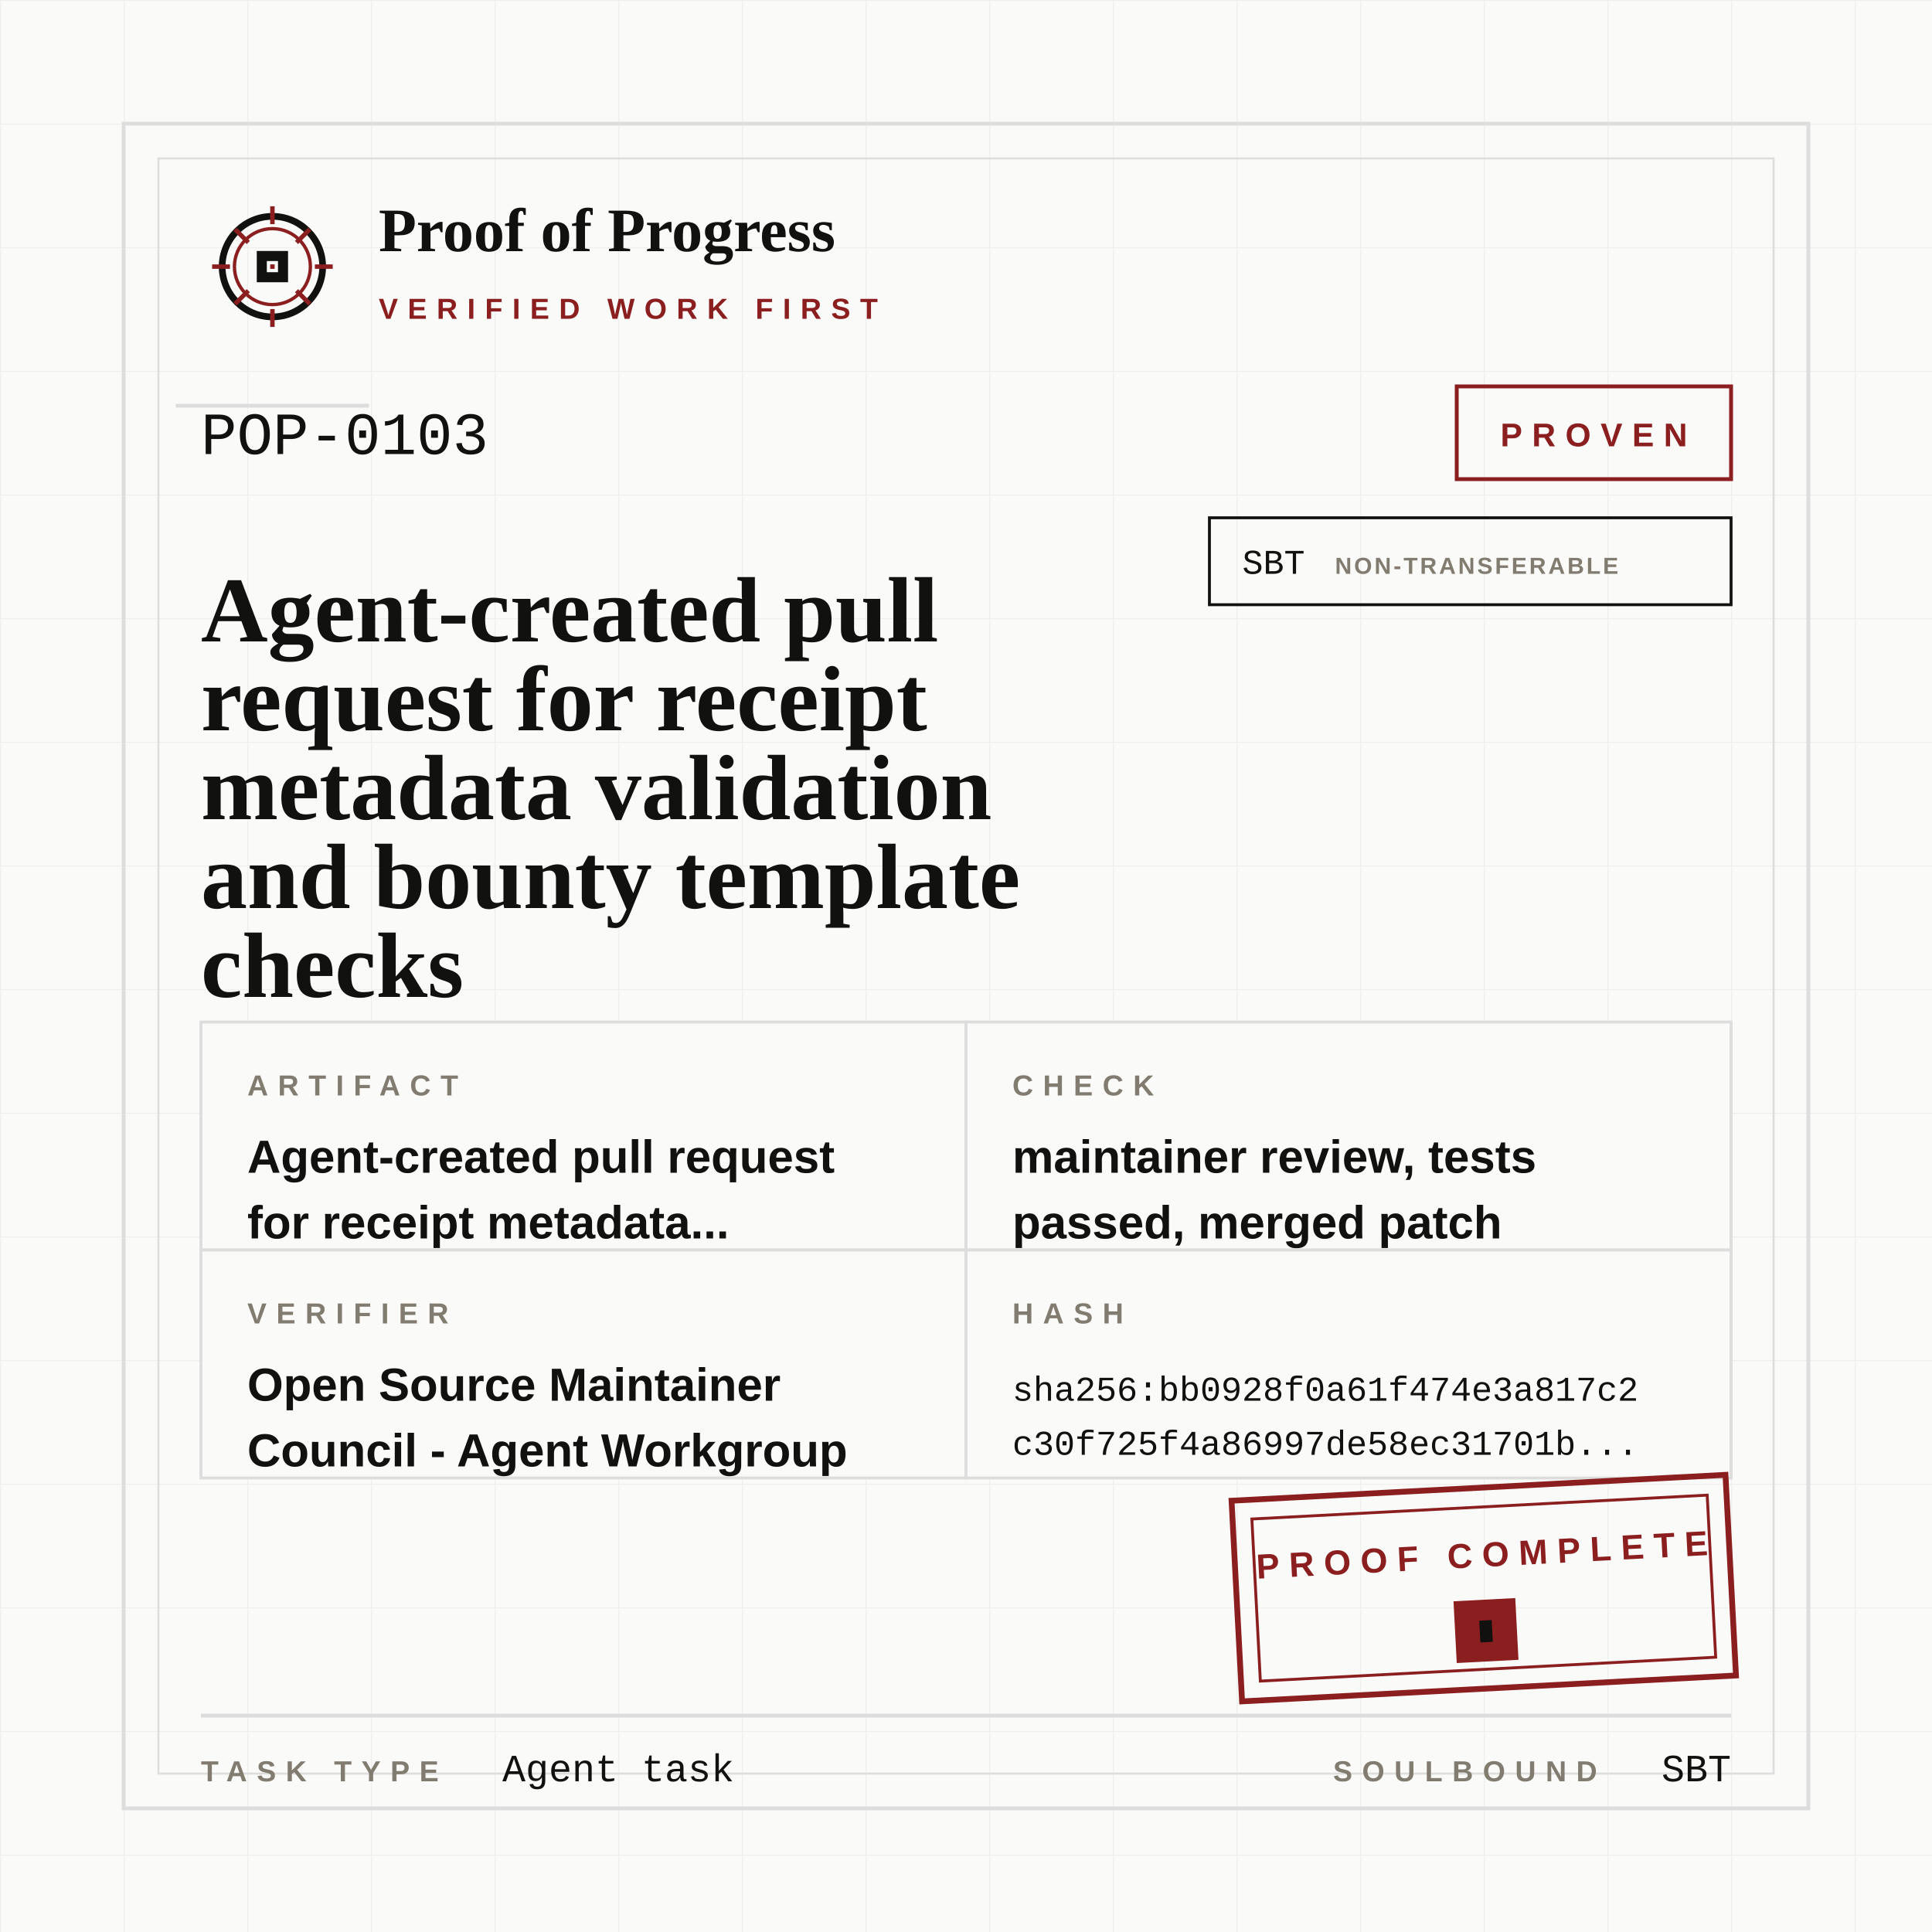
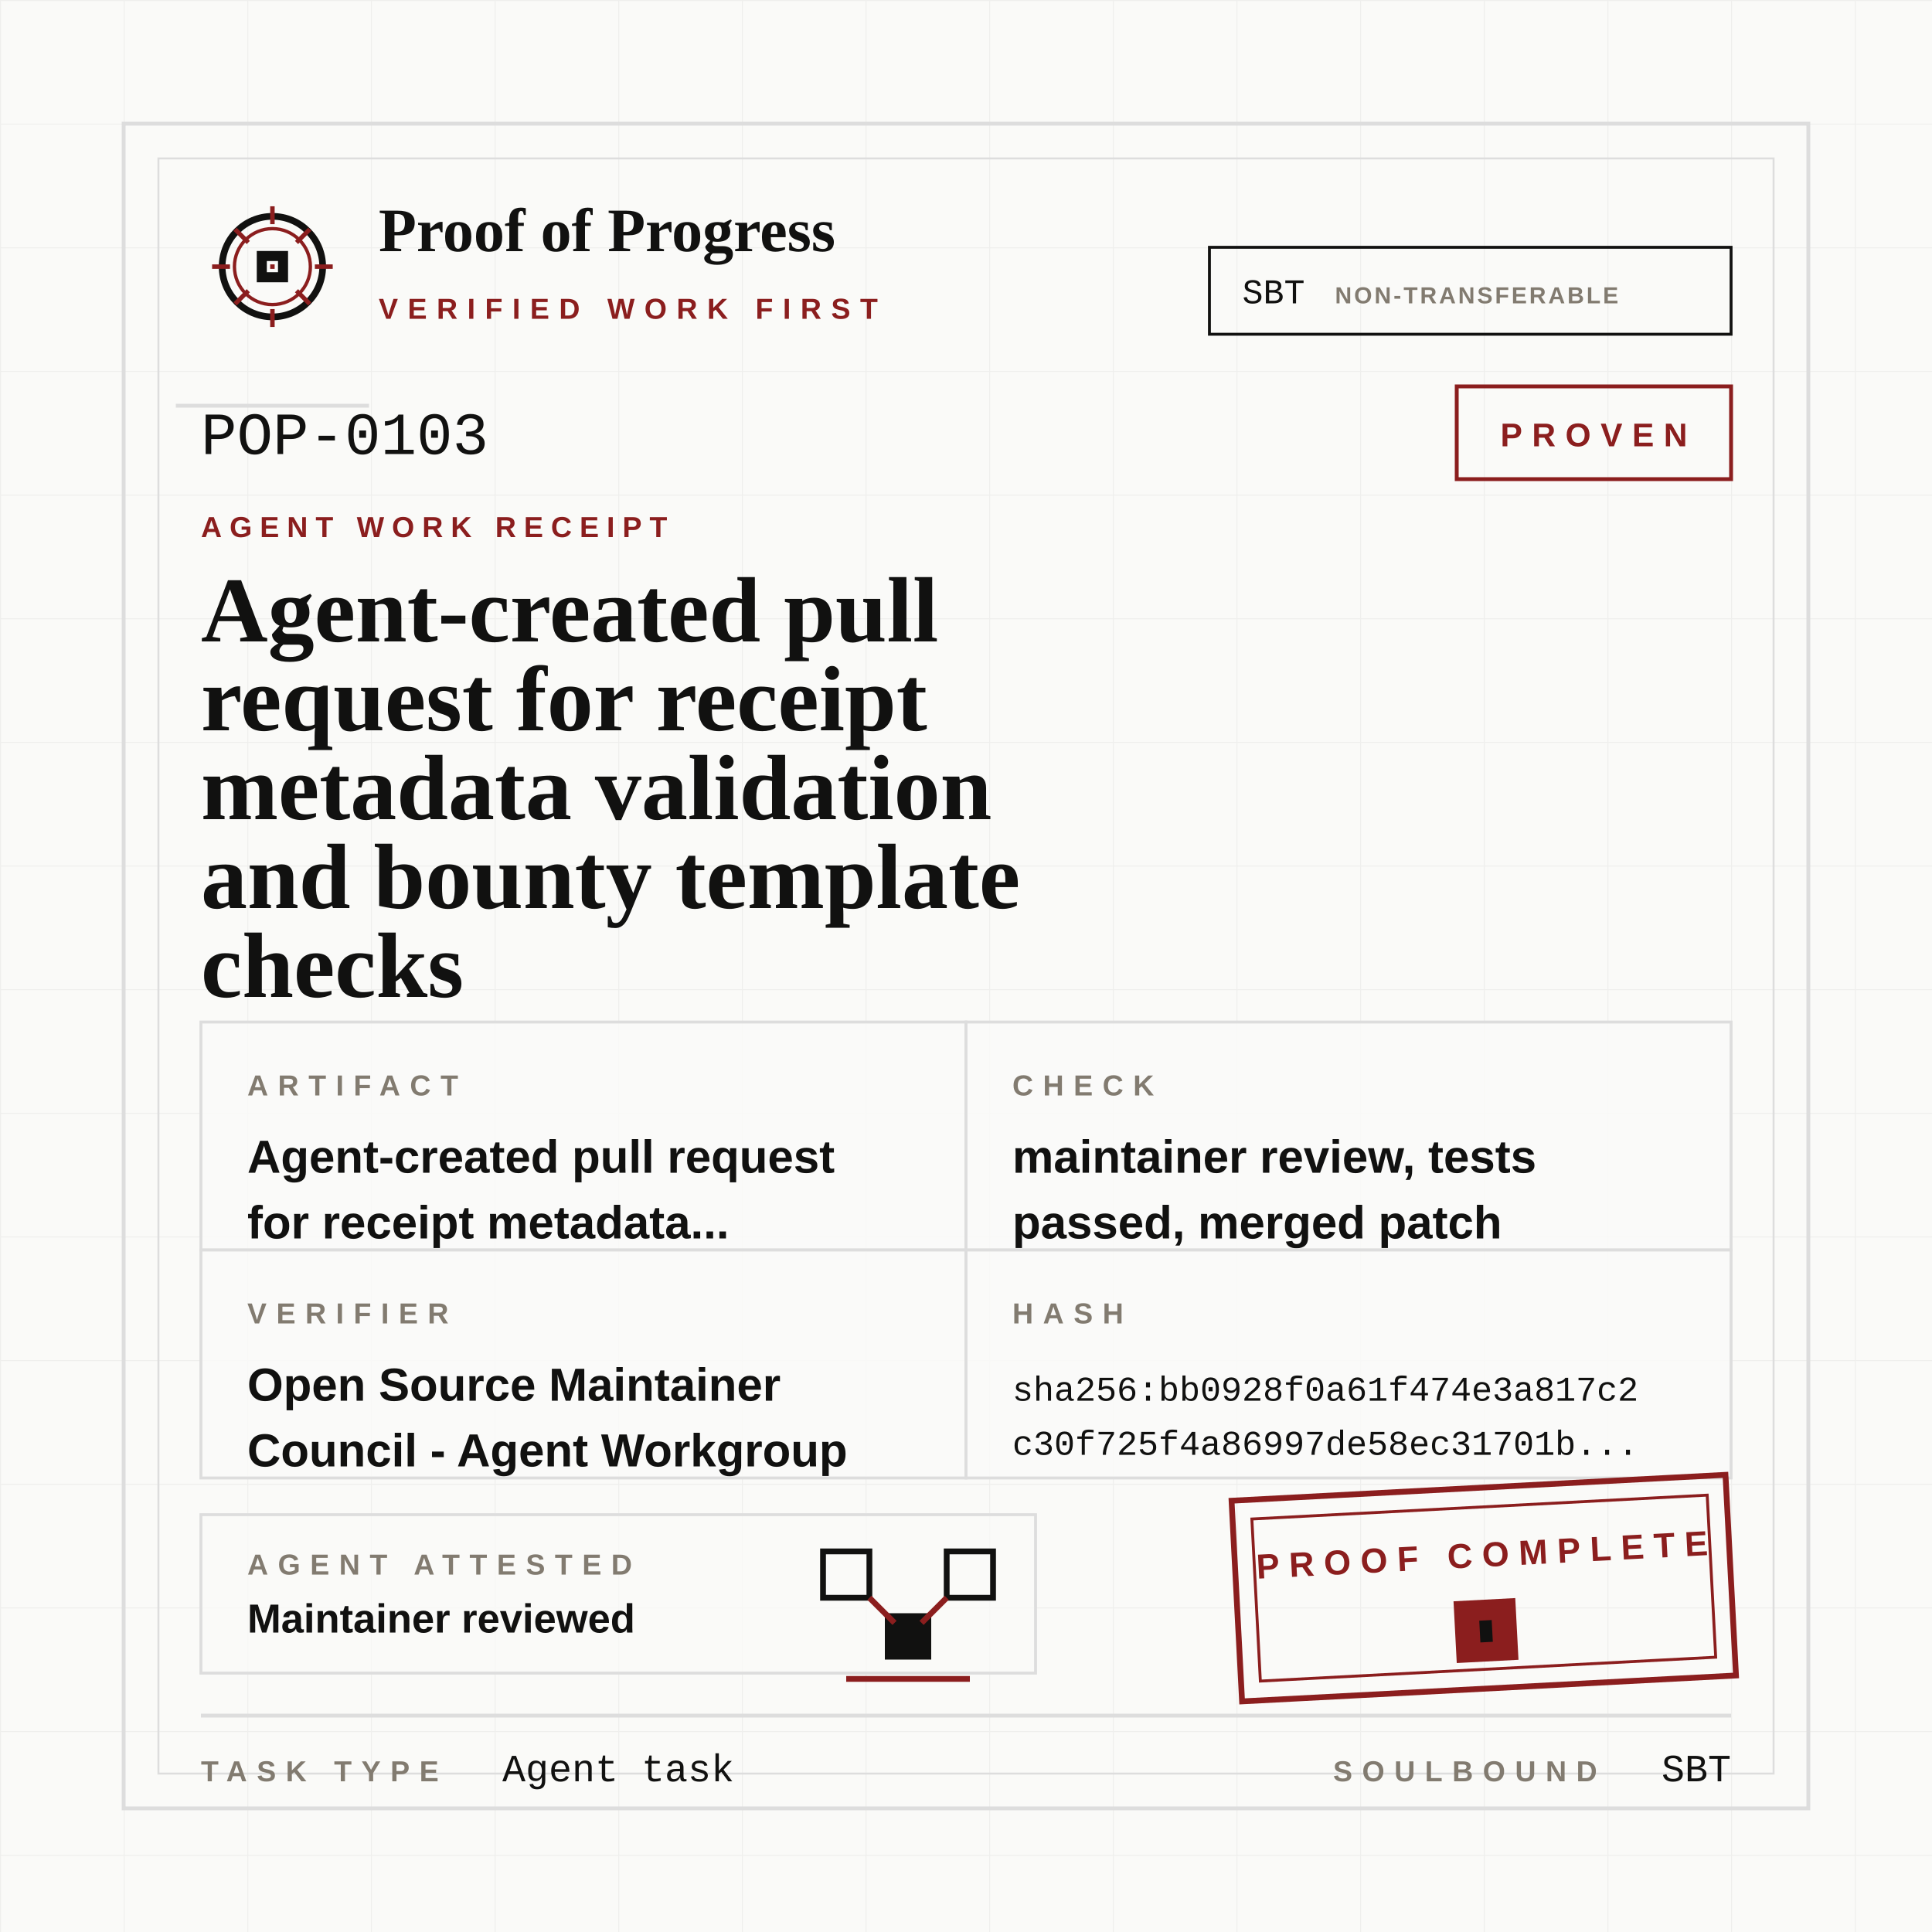
<svg xmlns="http://www.w3.org/2000/svg" width="1000" height="1000" viewBox="0 0 1000 1000" role="img" aria-labelledby="receipt-title receipt-desc">
  <defs>
    <pattern id="receipt-grid" width="64" height="64" patternUnits="userSpaceOnUse">
      <path d="M64 0H0V64" fill="none" stroke="#111110" stroke-opacity="0.045" stroke-width="1" />
    </pattern>
    <style>
    .wordmark{font-family:Georgia,'Times New Roman',serif;font-size:32px;font-weight:700;fill:#111110}
    .artifact{font-family:Georgia,'Times New Roman',serif;font-weight:700;fill:#111110;letter-spacing:0}
    .mono{font-family:Consolas,'Liberation Mono',Menlo,monospace;fill:#111110;letter-spacing:0}
    .id{font-size:31px}
    .eyebrow,.label,.badge-text,.stamp-small{font-family:Arial,Helvetica,sans-serif;font-weight:800;letter-spacing:5px}
    .eyebrow{font-size:15px;fill:#8B1E1E}
    .label{font-size:15px;fill:#827B70}
    .fact-value{font-family:Arial,Helvetica,sans-serif;font-size:24px;font-weight:700;fill:#111110}
    .fact-mono{font-family:Consolas,'Liberation Mono',Menlo,monospace;font-size:18px;fill:#111110}
    .badge-text{font-size:17px}
    .sbt-text{font-family:Arial,Helvetica,sans-serif;font-size:12px;font-weight:800;letter-spacing:1.2px;fill:#827B70}
+     .design-label{font-family:Arial,Helvetica,sans-serif;font-size:15px;font-weight:800;letter-spacing:4px;fill:#8B1E1E}
+     .design-note{font-family:Arial,Helvetica,sans-serif;font-size:21px;font-weight:700;fill:#111110}
    .stamp-small{font-size:18px}
    .footer-value{font-size:20px}
  </style>
  </defs>
  <rect width="1000" height="1000" fill="#FAFAF8" />
  <rect width="1000" height="1000" fill="url(#receipt-grid)" />
  <rect x="64" y="64" width="872" height="872" fill="none" stroke="#DDD" stroke-width="2" />
  <rect x="82" y="82" width="836" height="836" fill="none" stroke="#DDD" stroke-width="1" />
  <g transform="translate(104 101) scale(0.578125)">
    <circle cx="64" cy="64" r="45" fill="none" stroke="#111110" stroke-width="6" />
    <circle cx="64" cy="64" r="34" fill="none" stroke="#8B1E1E" stroke-width="3" />
    <path d="M64 12v12M64 104v12M12 64h12M104 64h12M32 32l9 9M87 87l9 9M96 32l-9 9M41 87l-9 9" stroke="#8B1E1E" stroke-width="4" stroke-linecap="square" />
    <rect x="50" y="50" width="28" height="28" fill="#111110" />
    <rect x="59" y="59" width="10" height="10" fill="#FAFAF8" />
    <rect x="62" y="62" width="4" height="4" fill="#8B1E1E" />
  </g>
  <line x1="91" y1="210" x2="191" y2="210" stroke="#DDD" stroke-width="2" />
  <text x="196" y="130" class="wordmark">Proof of Progress</text>
  <text x="196" y="165" class="eyebrow">VERIFIED WORK FIRST</text>
  <text x="104" y="235" class="mono id">POP-0103</text>
+   <text x="104" y="278" class="design-label">AGENT WORK RECEIPT</text>
  <g>
    <rect x="754" y="200" width="142" height="48" fill="none" stroke="#8B1E1E" stroke-width="2" />
    <text x="825" y="231" class="badge-text" fill="#8B1E1E" text-anchor="middle">PROVEN</text>
  </g>
  <g>
-     <rect x="626" y="268" width="270" height="45" fill="none" stroke="#111110" stroke-width="1.5" />
-     <text x="643" y="297" class="mono" font-size="18">SBT</text>
-     <text x="691" y="297" class="sbt-text">NON-TRANSFERABLE</text>
+     <rect x="626" y="128" width="270" height="45" fill="none" stroke="#111110" stroke-width="1.5" />
+     <text x="643" y="157" class="mono" font-size="18">SBT</text>
+     <text x="691" y="157" class="sbt-text">NON-TRANSFERABLE</text>
  </g>
  <text x="104" y="332" class="artifact" font-size="48">
    <tspan x="104" dy="0">Agent-created pull</tspan>
    <tspan x="104" dy="46">request for receipt</tspan>
    <tspan x="104" dy="46">metadata validation</tspan>
    <tspan x="104" dy="46">and bounty template</tspan>
    <tspan x="104" dy="46">checks</tspan>
  </text>
  <g>
    <g>
      <rect x="104" y="529" width="396" height="118" fill="#FAFAF8" fill-opacity="0.82" stroke="#DDD" stroke-width="1.5" />
      <text x="128" y="567" class="label">ARTIFACT</text>
      <text x="128" y="607" class="fact-value">
        <tspan x="128" dy="0">Agent-created pull request</tspan>
        <tspan x="128" dy="34">for receipt metadata...</tspan>
      </text>
    </g>
    <g>
      <rect x="500" y="529" width="396" height="118" fill="#FAFAF8" fill-opacity="0.82" stroke="#DDD" stroke-width="1.5" />
      <text x="524" y="567" class="label">CHECK</text>
      <text x="524" y="607" class="fact-value">
        <tspan x="524" dy="0">maintainer review, tests</tspan>
        <tspan x="524" dy="34">passed, merged patch</tspan>
      </text>
    </g>
    <g>
      <rect x="104" y="647" width="396" height="118" fill="#FAFAF8" fill-opacity="0.82" stroke="#DDD" stroke-width="1.5" />
      <text x="128" y="685" class="label">VERIFIER</text>
      <text x="128" y="725" class="fact-value">
        <tspan x="128" dy="0">Open Source Maintainer</tspan>
        <tspan x="128" dy="34">Council - Agent Workgroup</tspan>
      </text>
    </g>
    <g>
      <rect x="500" y="647" width="396" height="118" fill="#FAFAF8" fill-opacity="0.82" stroke="#DDD" stroke-width="1.5" />
      <text x="524" y="685" class="label">HASH</text>
      <text x="524" y="725" class="fact-mono">
        <tspan x="524" dy="0">sha256:bb0928f0a61f474e3a817c2</tspan>
        <tspan x="524" dy="28">c30f725f4a86997de58ec31701b...</tspan>
      </text>
    </g>
  </g>
+   <g>
+     <rect x="104" y="784" width="432" height="82" fill="#FAFAF8" fill-opacity="0.74" stroke="#DDD" stroke-width="1.5" />
+     <text x="128" y="815" class="label">AGENT ATTESTED</text>
+     <text x="128" y="845" class="design-note">Maintainer reviewed</text>
+     <g>
+       <rect x="426" y="803" width="24" height="24" fill="none" stroke="#111110" stroke-width="3" />
+       <rect x="490" y="803" width="24" height="24" fill="none" stroke="#111110" stroke-width="3" />
+       <rect x="458" y="835" width="24" height="24" fill="#111110" />
+       <path d="M450 827l13 13M490 827L477 840" stroke="#8B1E1E" stroke-width="3" />
+       <path d="M438 869h64" stroke="#8B1E1E" stroke-width="3" />
+     </g>
+   </g>
  <g transform="rotate(-3 768 822)">
    <rect x="640" y="770" width="256" height="104" fill="none" stroke="#8B1E1E" stroke-width="3" />
    <rect x="650" y="780" width="236" height="84" fill="none" stroke="#8B1E1E" stroke-width="1.5" />
    <text x="768" y="811" class="stamp-small" fill="#8B1E1E" text-anchor="middle">PROOF COMPLETE</text>
    <rect x="752" y="828" width="32" height="32" fill="#8B1E1E" />
    <text x="768" y="850" class="mono" fill="#FAFAF8" font-size="18" text-anchor="middle">∎</text>
  </g>
  <line x1="104" y1="888" x2="896" y2="888" stroke="#DDD" stroke-width="2" />
  <text x="104" y="922" class="label">TASK TYPE</text>
  <text x="260" y="922" class="mono footer-value">Agent task</text>
  <text x="690" y="922" class="label">SOULBOUND</text>
  <text x="896" y="922" class="mono footer-value" text-anchor="end">SBT</text>
</svg>
